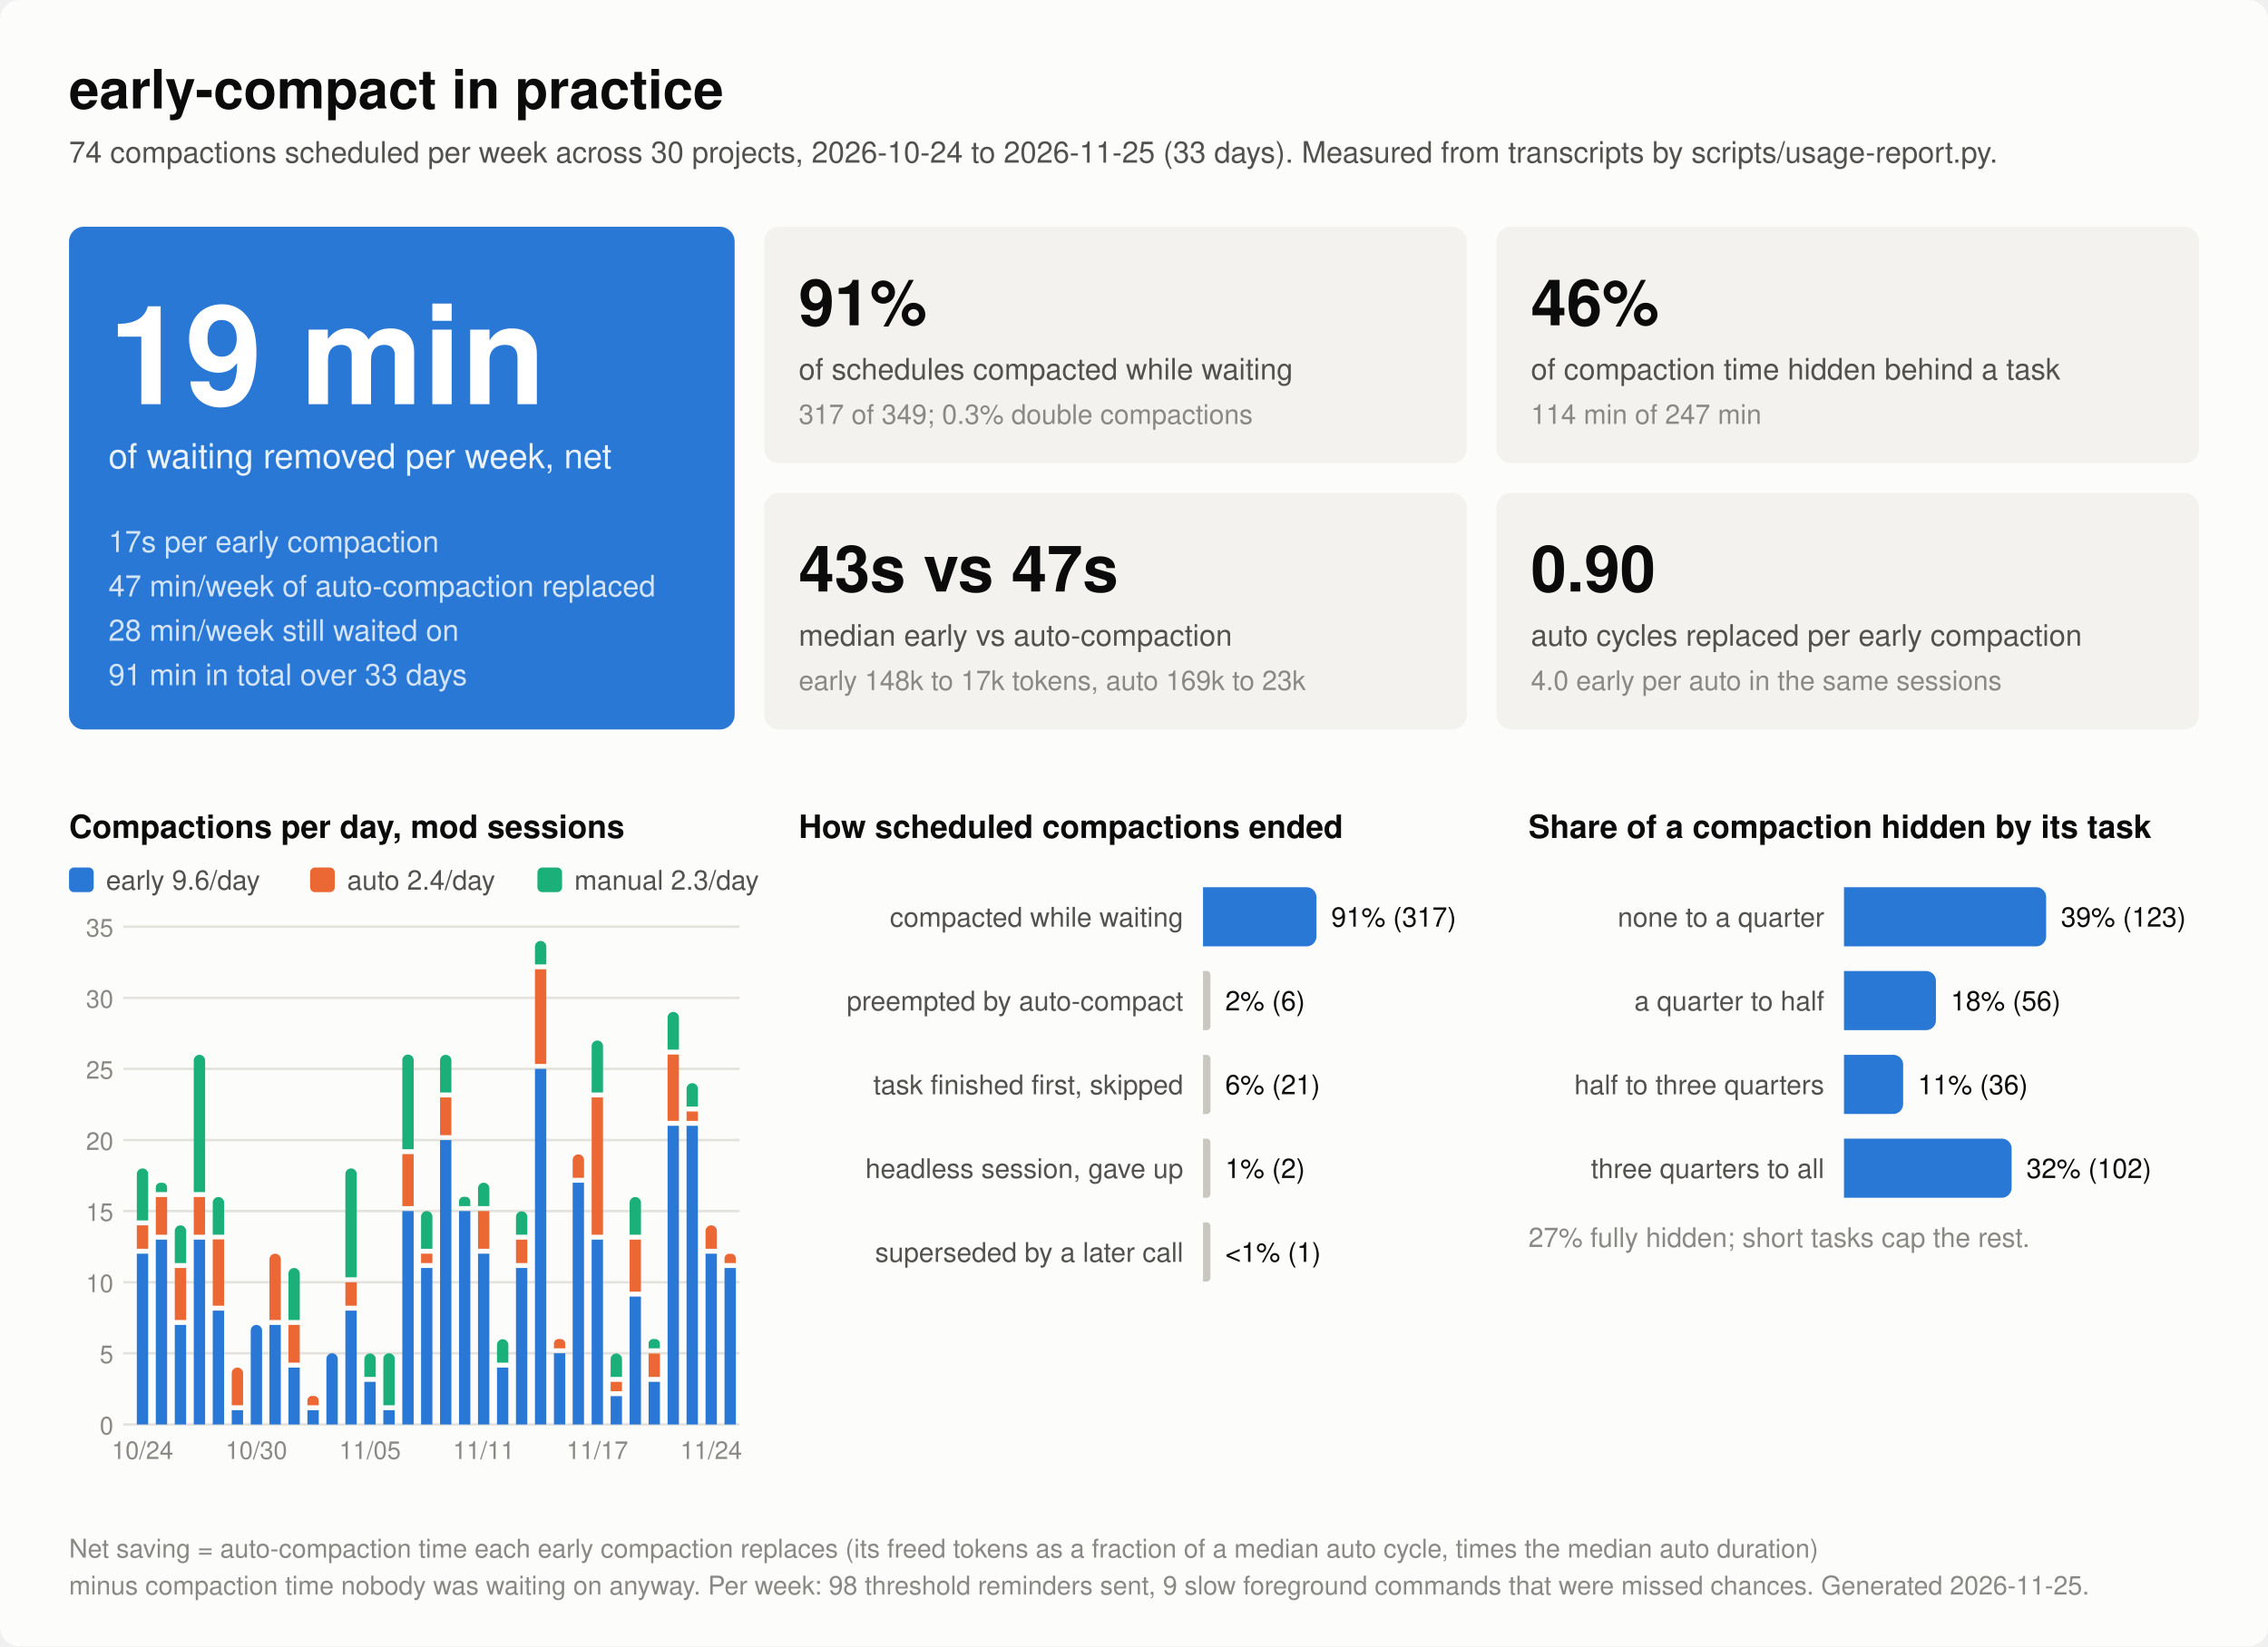
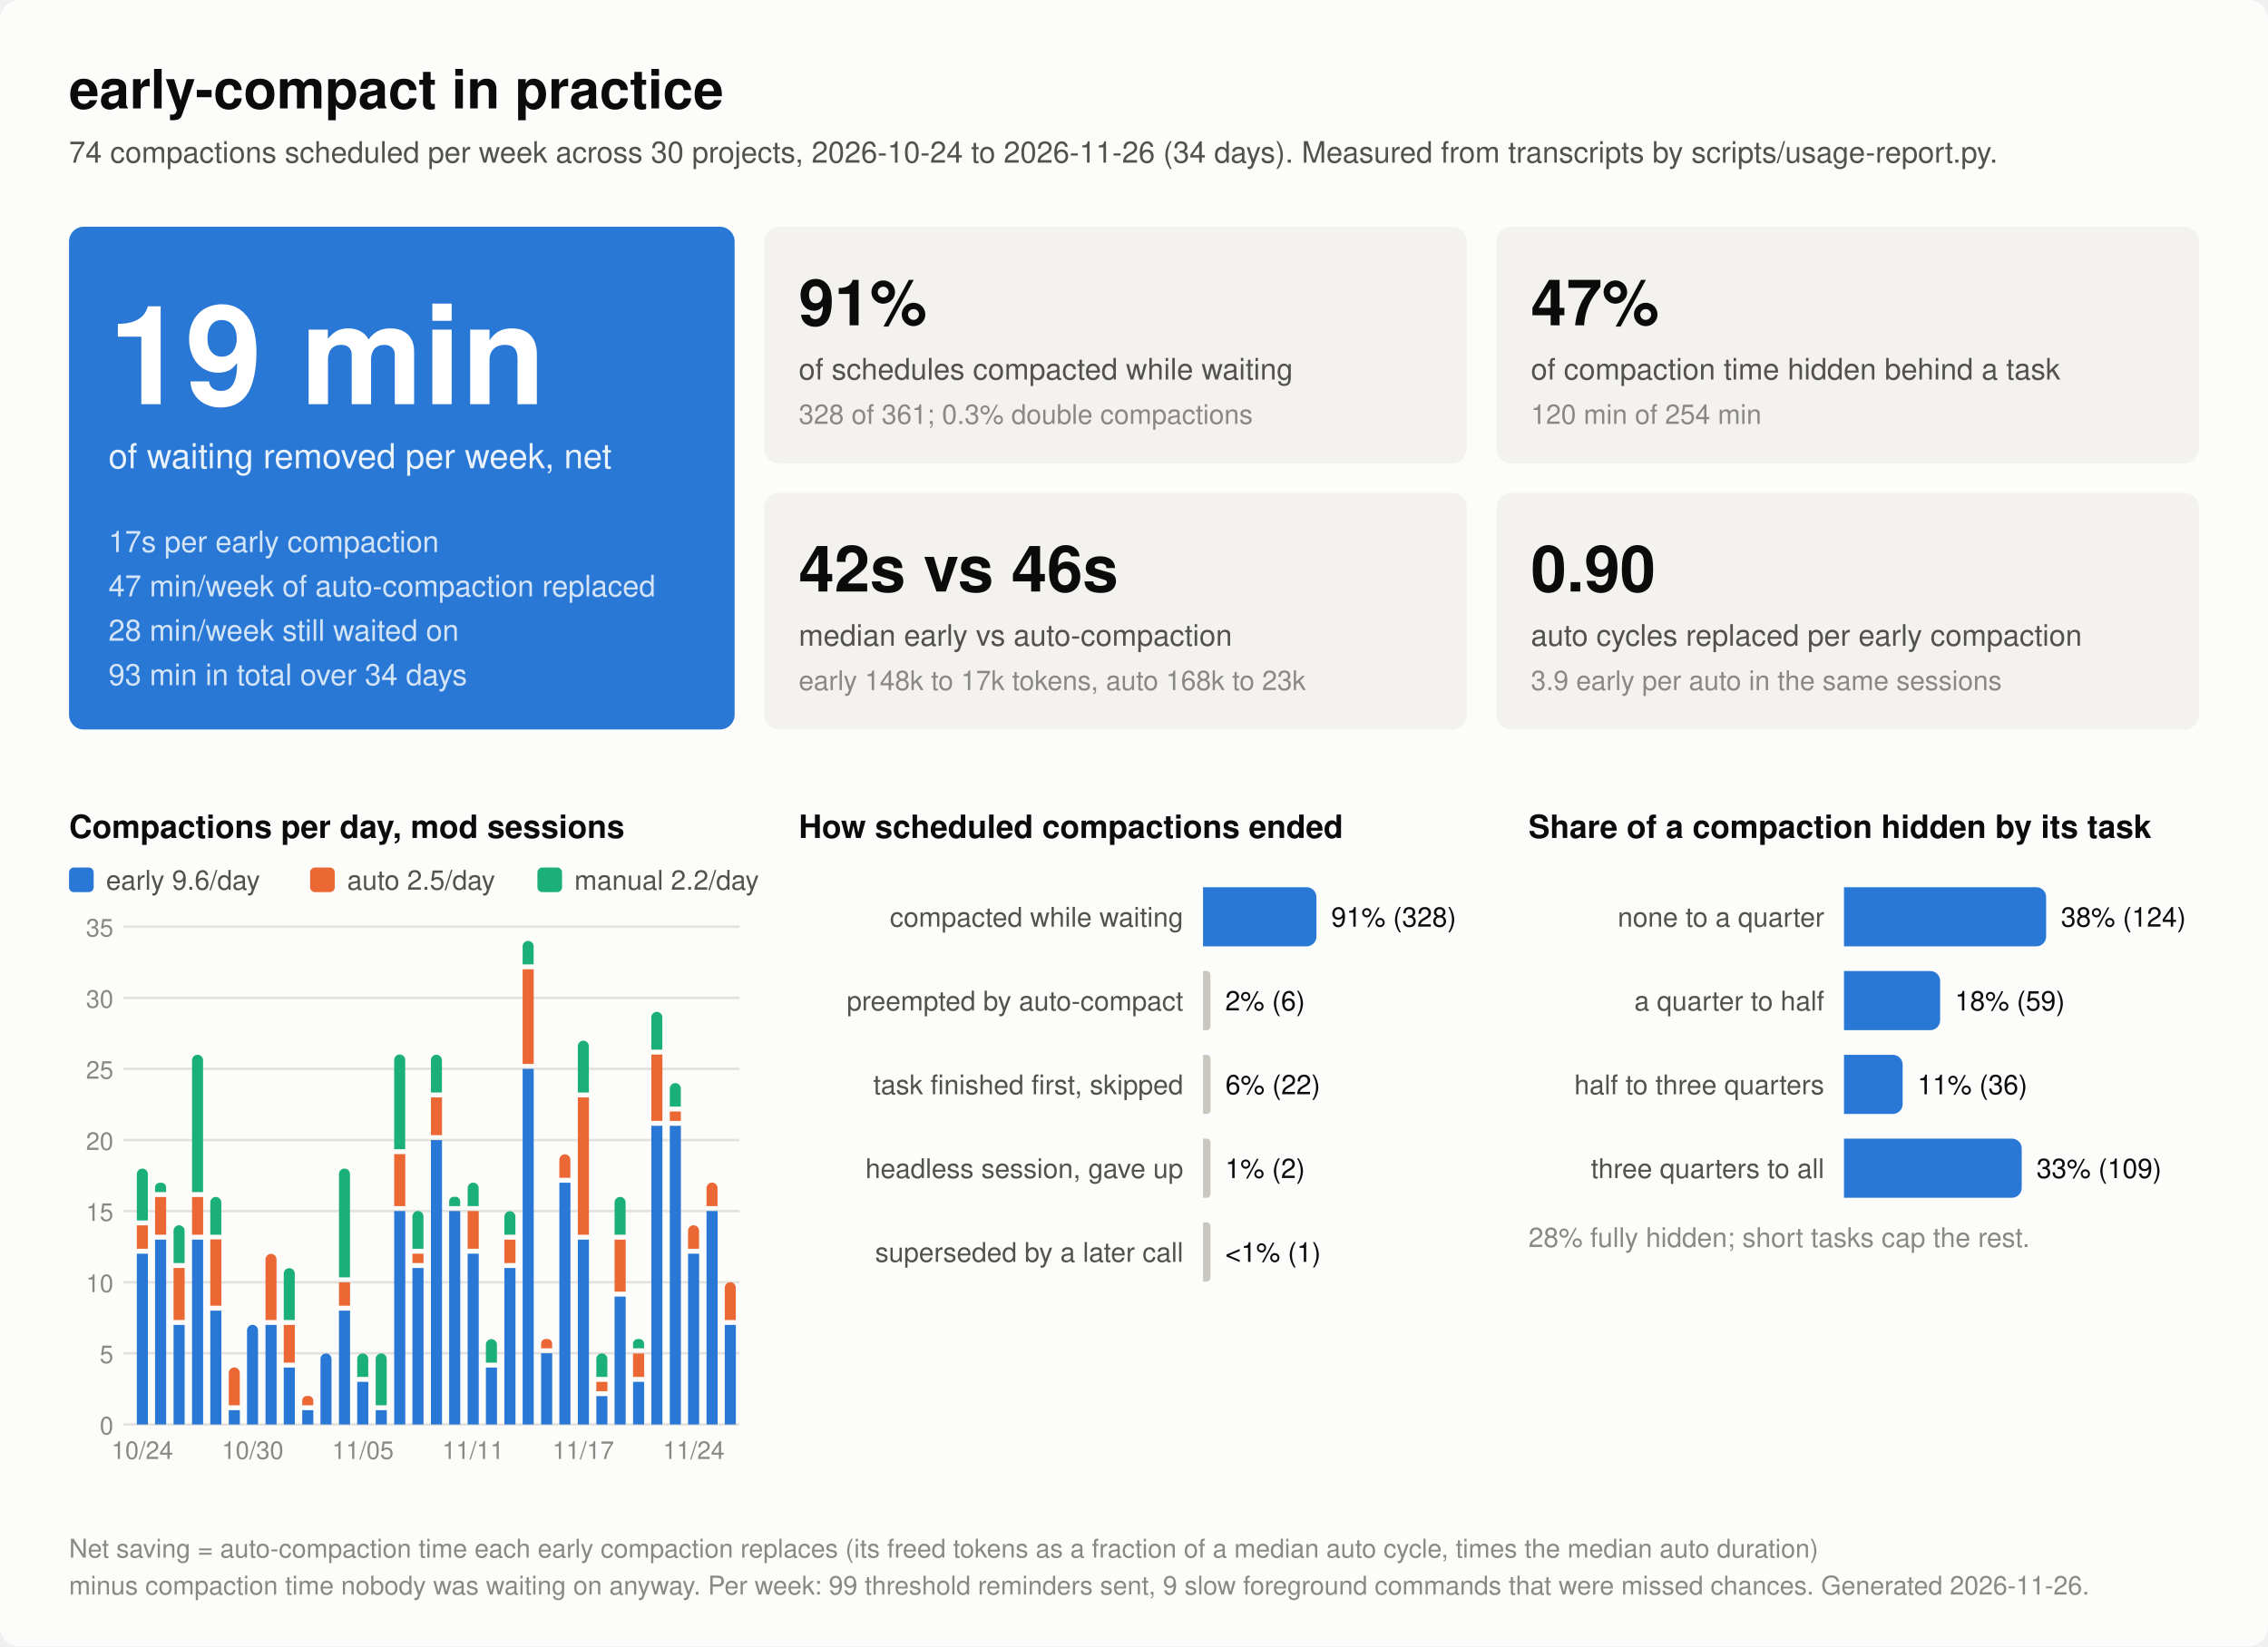
<svg xmlns="http://www.w3.org/2000/svg" width="920" height="668" viewBox="0 0 920 668" font-family="-apple-system, BlinkMacSystemFont, &quot;Segoe UI&quot;, Helvetica, Arial, sans-serif" role="img" aria-label="early-compact usage summary">
  <rect width="920" height="668" fill="#fcfcfb" rx="8" />
  <text x="28.0" y="44.0" text-anchor="start" style="font-size:22px;font-weight:600;fill:#0b0b0b">early-compact in practice</text>
-   <text x="28.0" y="66.0" text-anchor="start" style="font-size:12px;font-weight:400;fill:#52514e">74 compactions scheduled per week across 30 projects, 2026-10-24 to 2026-11-25 (33 days). Measured from transcripts by scripts/usage-report.py.</text>
+   <text x="28.0" y="66.0" text-anchor="start" style="font-size:12px;font-weight:400;fill:#52514e">74 compactions scheduled per week across 30 projects, 2026-10-24 to 2026-11-26 (34 days). Measured from transcripts by scripts/usage-report.py.</text>
  <rect x="28.0" y="92.0" width="270.0" height="204.0" rx="6" fill="#2a78d6" />
  <text x="44.0" y="164.0" text-anchor="start" style="font-size:56px;font-weight:700;fill:#ffffff;font-variant-numeric:tabular-nums">19 min</text>
  <text x="44.0" y="190.0" text-anchor="start" style="font-size:14px;font-weight:400;fill:#ffffff;opacity:0.9">of waiting removed per week, net</text>
  <text x="44.0" y="224.0" text-anchor="start" style="font-size:12px;font-weight:400;fill:#ffffff;opacity:0.8">17s per early compaction</text>
  <text x="44.0" y="242.0" text-anchor="start" style="font-size:12px;font-weight:400;fill:#ffffff;opacity:0.8">47 min/week of auto-compaction replaced</text>
  <text x="44.0" y="260.0" text-anchor="start" style="font-size:12px;font-weight:400;fill:#ffffff;opacity:0.8">28 min/week still waited on</text>
-   <text x="44.0" y="278.0" text-anchor="start" style="font-size:12px;font-weight:400;fill:#ffffff;opacity:0.8">91 min in total over 33 days</text>
+   <text x="44.0" y="278.0" text-anchor="start" style="font-size:12px;font-weight:400;fill:#ffffff;opacity:0.8">93 min in total over 34 days</text>
  <rect x="310.0" y="92.0" width="285.0" height="96.0" rx="6" fill="#f3f2ee" />
  <text x="324.0" y="132.0" text-anchor="start" style="font-size:26px;font-weight:600;fill:#0b0b0b;font-variant-numeric:tabular-nums">91%</text>
  <text x="324.0" y="154.0" text-anchor="start" style="font-size:12px;font-weight:400;fill:#52514e">of schedules compacted while waiting</text>
-   <text x="324.0" y="172.0" text-anchor="start" style="font-size:11px;font-weight:400;fill:#8a8884">317 of 349; 0.3% double compactions</text>
+   <text x="324.0" y="172.0" text-anchor="start" style="font-size:11px;font-weight:400;fill:#8a8884">328 of 361; 0.3% double compactions</text>
  <rect x="607.0" y="92.0" width="285.0" height="96.0" rx="6" fill="#f3f2ee" />
-   <text x="621.0" y="132.0" text-anchor="start" style="font-size:26px;font-weight:600;fill:#0b0b0b;font-variant-numeric:tabular-nums">46%</text>
+   <text x="621.0" y="132.0" text-anchor="start" style="font-size:26px;font-weight:600;fill:#0b0b0b;font-variant-numeric:tabular-nums">47%</text>
  <text x="621.0" y="154.0" text-anchor="start" style="font-size:12px;font-weight:400;fill:#52514e">of compaction time hidden behind a task</text>
-   <text x="621.0" y="172.0" text-anchor="start" style="font-size:11px;font-weight:400;fill:#8a8884">114 min of 247 min</text>
+   <text x="621.0" y="172.0" text-anchor="start" style="font-size:11px;font-weight:400;fill:#8a8884">120 min of 254 min</text>
  <rect x="310.0" y="200.0" width="285.0" height="96.0" rx="6" fill="#f3f2ee" />
-   <text x="324.0" y="240.0" text-anchor="start" style="font-size:26px;font-weight:600;fill:#0b0b0b;font-variant-numeric:tabular-nums">43s vs 47s</text>
+   <text x="324.0" y="240.0" text-anchor="start" style="font-size:26px;font-weight:600;fill:#0b0b0b;font-variant-numeric:tabular-nums">42s vs 46s</text>
  <text x="324.0" y="262.0" text-anchor="start" style="font-size:12px;font-weight:400;fill:#52514e">median early vs auto-compaction</text>
-   <text x="324.0" y="280.0" text-anchor="start" style="font-size:11px;font-weight:400;fill:#8a8884">early 148k to 17k tokens, auto 169k to 23k</text>
+   <text x="324.0" y="280.0" text-anchor="start" style="font-size:11px;font-weight:400;fill:#8a8884">early 148k to 17k tokens, auto 168k to 23k</text>
  <rect x="607.0" y="200.0" width="285.0" height="96.0" rx="6" fill="#f3f2ee" />
  <text x="621.0" y="240.0" text-anchor="start" style="font-size:26px;font-weight:600;fill:#0b0b0b;font-variant-numeric:tabular-nums">0.90</text>
  <text x="621.0" y="262.0" text-anchor="start" style="font-size:12px;font-weight:400;fill:#52514e">auto cycles replaced per early compaction</text>
-   <text x="621.0" y="280.0" text-anchor="start" style="font-size:11px;font-weight:400;fill:#8a8884">4.0 early per auto in the same sessions</text>
+   <text x="621.0" y="280.0" text-anchor="start" style="font-size:11px;font-weight:400;fill:#8a8884">3.9 early per auto in the same sessions</text>
  <text x="28.0" y="340.0" text-anchor="start" style="font-size:13px;font-weight:600;fill:#0b0b0b">Compactions per day, mod sessions</text>
  <rect x="28.0" y="352.0" width="10.0" height="10.0" rx="2" fill="#2a78d6" />
  <text x="43.0" y="361.0" text-anchor="start" style="font-size:11px;font-weight:400;fill:#52514e">early 9.6/day</text>
  <rect x="125.8" y="352.0" width="10.0" height="10.0" rx="2" fill="#eb6834" />
-   <text x="140.8" y="361.0" text-anchor="start" style="font-size:11px;font-weight:400;fill:#52514e">auto 2.4/day</text>
+   <text x="140.8" y="361.0" text-anchor="start" style="font-size:11px;font-weight:400;fill:#52514e">auto 2.5/day</text>
  <rect x="218.0" y="352.0" width="10.0" height="10.0" rx="2" fill="#1baf7a" />
-   <text x="233.0" y="361.0" text-anchor="start" style="font-size:11px;font-weight:400;fill:#52514e">manual 2.3/day</text>
+   <text x="233.0" y="361.0" text-anchor="start" style="font-size:11px;font-weight:400;fill:#52514e">manual 2.2/day</text>
  <line x1="50.0" y1="578.0" x2="300.0" y2="578.0" stroke="#e4e2dc" stroke-width="1" />
  <text x="46.0" y="582.0" text-anchor="end" style="font-size:10px;font-weight:400;fill:#8a8884;font-variant-numeric:tabular-nums">0</text>
  <line x1="50.0" y1="549.1" x2="300.0" y2="549.1" stroke="#e4e2dc" stroke-width="1" />
  <text x="46.0" y="553.1" text-anchor="end" style="font-size:10px;font-weight:400;fill:#8a8884;font-variant-numeric:tabular-nums">5</text>
  <line x1="50.0" y1="520.3" x2="300.0" y2="520.3" stroke="#e4e2dc" stroke-width="1" />
  <text x="46.0" y="524.3" text-anchor="end" style="font-size:10px;font-weight:400;fill:#8a8884;font-variant-numeric:tabular-nums">10</text>
  <line x1="50.0" y1="491.4" x2="300.0" y2="491.4" stroke="#e4e2dc" stroke-width="1" />
  <text x="46.0" y="495.4" text-anchor="end" style="font-size:10px;font-weight:400;fill:#8a8884;font-variant-numeric:tabular-nums">15</text>
  <line x1="50.0" y1="462.6" x2="300.0" y2="462.6" stroke="#e4e2dc" stroke-width="1" />
  <text x="46.0" y="466.6" text-anchor="end" style="font-size:10px;font-weight:400;fill:#8a8884;font-variant-numeric:tabular-nums">20</text>
  <line x1="50.0" y1="433.7" x2="300.0" y2="433.7" stroke="#e4e2dc" stroke-width="1" />
  <text x="46.0" y="437.7" text-anchor="end" style="font-size:10px;font-weight:400;fill:#8a8884;font-variant-numeric:tabular-nums">25</text>
  <line x1="50.0" y1="404.9" x2="300.0" y2="404.9" stroke="#e4e2dc" stroke-width="1" />
  <text x="46.0" y="408.9" text-anchor="end" style="font-size:10px;font-weight:400;fill:#8a8884;font-variant-numeric:tabular-nums">30</text>
  <line x1="50.0" y1="376.0" x2="300.0" y2="376.0" stroke="#e4e2dc" stroke-width="1" />
  <text x="46.0" y="380.0" text-anchor="end" style="font-size:10px;font-weight:400;fill:#8a8884;font-variant-numeric:tabular-nums">35</text>
-   <path d="M55.5,578.0 v-69.3 a0,0 0 0 1 0,0 h4.6 a0,0 0 0 1 0,0 v69.3 z" fill="#2a78d6" />
-   <path d="M55.5,506.7 v-9.5 a0,0 0 0 1 0,0 h4.6 a0,0 0 0 1 0,0 v9.5 z" fill="#eb6834" />
-   <path d="M55.5,495.2 v-18.8 a2.306,2.306 0 0 1 2.306,-2.306 h0.0 a2.306,2.306 0 0 1 2.306,2.306 v18.8 z" fill="#1baf7a" />
-   <text x="57.8" y="592.0" text-anchor="middle" style="font-size:10px;font-weight:400;fill:#8a8884">10/24</text>
-   <path d="M63.2,578.0 v-75.0 a0,0 0 0 1 0,0 h4.6 a0,0 0 0 1 0,0 v75.0 z" fill="#2a78d6" />
-   <path d="M63.2,501.0 v-15.3 a0,0 0 0 1 0,0 h4.6 a0,0 0 0 1 0,0 v15.3 z" fill="#eb6834" />
-   <path d="M63.2,483.7 v-1.9 a1.886,1.886 0 0 1 1.886,-1.886 h0.8 a1.886,1.886 0 0 1 1.886,1.886 v1.9 z" fill="#1baf7a" />
-   <path d="M70.9,578.0 v-40.4 a0,0 0 0 1 0,0 h4.6 a0,0 0 0 1 0,0 v40.4 z" fill="#2a78d6" />
-   <path d="M70.9,535.6 v-21.1 a0,0 0 0 1 0,0 h4.6 a0,0 0 0 1 0,0 v21.1 z" fill="#eb6834" />
-   <path d="M70.9,512.5 v-13.0 a2.306,2.306 0 0 1 2.306,-2.306 h0.0 a2.306,2.306 0 0 1 2.306,2.306 v13.0 z" fill="#1baf7a" />
-   <path d="M78.6,578.0 v-75.0 a0,0 0 0 1 0,0 h4.6 a0,0 0 0 1 0,0 v75.0 z" fill="#2a78d6" />
-   <path d="M78.6,501.0 v-15.3 a0,0 0 0 1 0,0 h4.6 a0,0 0 0 1 0,0 v15.3 z" fill="#eb6834" />
-   <path d="M78.6,483.7 v-53.4 a2.306,2.306 0 0 1 2.306,-2.306 h0.0 a2.306,2.306 0 0 1 2.306,2.306 v53.4 z" fill="#1baf7a" />
-   <path d="M86.3,578.0 v-46.2 a0,0 0 0 1 0,0 h4.6 a0,0 0 0 1 0,0 v46.2 z" fill="#2a78d6" />
-   <path d="M86.3,529.8 v-26.9 a0,0 0 0 1 0,0 h4.6 a0,0 0 0 1 0,0 v26.9 z" fill="#eb6834" />
-   <path d="M86.3,501.0 v-13.0 a2.306,2.306 0 0 1 2.306,-2.306 h0.0 a2.306,2.306 0 0 1 2.306,2.306 v13.0 z" fill="#1baf7a" />
-   <path d="M94.0,578.0 v-5.8 a0,0 0 0 1 0,0 h4.6 a0,0 0 0 1 0,0 v5.8 z" fill="#2a78d6" />
-   <path d="M94.0,570.2 v-13.0 a2.306,2.306 0 0 1 2.306,-2.306 h0.0 a2.306,2.306 0 0 1 2.306,2.306 v13.0 z" fill="#eb6834" />
-   <path d="M101.7,578.0 v-38.1 a2.306,2.306 0 0 1 2.306,-2.306 h0.0 a2.306,2.306 0 0 1 2.306,2.306 v38.1 z" fill="#2a78d6" />
-   <text x="104.0" y="592.0" text-anchor="middle" style="font-size:10px;font-weight:400;fill:#8a8884">10/30</text>
-   <path d="M109.3,578.0 v-40.4 a0,0 0 0 1 0,0 h4.6 a0,0 0 0 1 0,0 v40.4 z" fill="#2a78d6" />
-   <path d="M109.3,535.6 v-24.6 a2.306,2.306 0 0 1 2.306,-2.306 h0.0 a2.306,2.306 0 0 1 2.306,2.306 v24.6 z" fill="#eb6834" />
-   <path d="M117.0,578.0 v-23.1 a0,0 0 0 1 0,0 h4.6 a0,0 0 0 1 0,0 v23.1 z" fill="#2a78d6" />
-   <path d="M117.0,552.9 v-15.3 a0,0 0 0 1 0,0 h4.6 a0,0 0 0 1 0,0 v15.3 z" fill="#eb6834" />
-   <path d="M117.0,535.6 v-18.8 a2.306,2.306 0 0 1 2.306,-2.306 h0.0 a2.306,2.306 0 0 1 2.306,2.306 v18.8 z" fill="#1baf7a" />
-   <path d="M124.7,578.0 v-5.8 a0,0 0 0 1 0,0 h4.6 a0,0 0 0 1 0,0 v5.8 z" fill="#2a78d6" />
-   <path d="M124.7,570.2 v-1.9 a1.886,1.886 0 0 1 1.886,-1.886 h0.8 a1.886,1.886 0 0 1 1.886,1.886 v1.9 z" fill="#eb6834" />
-   <path d="M132.4,578.0 v-26.6 a2.306,2.306 0 0 1 2.306,-2.306 h0.0 a2.306,2.306 0 0 1 2.306,2.306 v26.6 z" fill="#2a78d6" />
-   <path d="M140.1,578.0 v-46.2 a0,0 0 0 1 0,0 h4.6 a0,0 0 0 1 0,0 v46.2 z" fill="#2a78d6" />
-   <path d="M140.1,529.8 v-9.5 a0,0 0 0 1 0,0 h4.6 a0,0 0 0 1 0,0 v9.5 z" fill="#eb6834" />
-   <path d="M140.1,518.3 v-41.9 a2.306,2.306 0 0 1 2.306,-2.306 h0.0 a2.306,2.306 0 0 1 2.306,2.306 v41.9 z" fill="#1baf7a" />
-   <path d="M147.8,578.0 v-17.3 a0,0 0 0 1 0,0 h4.6 a0,0 0 0 1 0,0 v17.3 z" fill="#2a78d6" />
-   <path d="M147.8,558.7 v-7.2 a2.306,2.306 0 0 1 2.306,-2.306 h0.0 a2.306,2.306 0 0 1 2.306,2.306 v7.2 z" fill="#1baf7a" />
-   <text x="150.1" y="592.0" text-anchor="middle" style="font-size:10px;font-weight:400;fill:#8a8884">11/05</text>
-   <path d="M155.5,578.0 v-5.8 a0,0 0 0 1 0,0 h4.6 a0,0 0 0 1 0,0 v5.8 z" fill="#2a78d6" />
-   <path d="M155.5,570.2 v-18.8 a2.306,2.306 0 0 1 2.306,-2.306 h0.0 a2.306,2.306 0 0 1 2.306,2.306 v18.8 z" fill="#1baf7a" />
-   <path d="M163.2,578.0 v-86.6 a0,0 0 0 1 0,0 h4.6 a0,0 0 0 1 0,0 v86.6 z" fill="#2a78d6" />
-   <path d="M163.2,489.4 v-21.1 a0,0 0 0 1 0,0 h4.6 a0,0 0 0 1 0,0 v21.1 z" fill="#eb6834" />
-   <path d="M163.2,466.3 v-36.1 a2.306,2.306 0 0 1 2.306,-2.306 h0.0 a2.306,2.306 0 0 1 2.306,2.306 v36.1 z" fill="#1baf7a" />
-   <path d="M170.8,578.0 v-63.5 a0,0 0 0 1 0,0 h4.6 a0,0 0 0 1 0,0 v63.5 z" fill="#2a78d6" />
-   <path d="M170.8,512.5 v-3.8 a0,0 0 0 1 0,0 h4.6 a0,0 0 0 1 0,0 v3.8 z" fill="#eb6834" />
-   <path d="M170.8,506.7 v-13.0 a2.306,2.306 0 0 1 2.306,-2.306 h0.0 a2.306,2.306 0 0 1 2.306,2.306 v13.0 z" fill="#1baf7a" />
-   <path d="M178.5,578.0 v-115.4 a0,0 0 0 1 0,0 h4.6 a0,0 0 0 1 0,0 v115.4 z" fill="#2a78d6" />
-   <path d="M178.5,460.6 v-15.3 a0,0 0 0 1 0,0 h4.6 a0,0 0 0 1 0,0 v15.3 z" fill="#eb6834" />
-   <path d="M178.5,443.3 v-13.0 a2.306,2.306 0 0 1 2.306,-2.306 h0.0 a2.306,2.306 0 0 1 2.306,2.306 v13.0 z" fill="#1baf7a" />
-   <path d="M186.2,578.0 v-86.6 a0,0 0 0 1 0,0 h4.6 a0,0 0 0 1 0,0 v86.6 z" fill="#2a78d6" />
-   <path d="M186.2,489.4 v-1.9 a1.886,1.886 0 0 1 1.886,-1.886 h0.8 a1.886,1.886 0 0 1 1.886,1.886 v1.9 z" fill="#1baf7a" />
-   <path d="M193.9,578.0 v-69.3 a0,0 0 0 1 0,0 h4.6 a0,0 0 0 1 0,0 v69.3 z" fill="#2a78d6" />
-   <path d="M193.9,506.7 v-15.3 a0,0 0 0 1 0,0 h4.6 a0,0 0 0 1 0,0 v15.3 z" fill="#eb6834" />
-   <path d="M193.9,489.4 v-7.2 a2.306,2.306 0 0 1 2.306,-2.306 h0.0 a2.306,2.306 0 0 1 2.306,2.306 v7.2 z" fill="#1baf7a" />
-   <text x="196.2" y="592.0" text-anchor="middle" style="font-size:10px;font-weight:400;fill:#8a8884">11/11</text>
-   <path d="M201.6,578.0 v-23.1 a0,0 0 0 1 0,0 h4.6 a0,0 0 0 1 0,0 v23.1 z" fill="#2a78d6" />
-   <path d="M201.6,552.9 v-7.2 a2.306,2.306 0 0 1 2.306,-2.306 h0.0 a2.306,2.306 0 0 1 2.306,2.306 v7.2 z" fill="#1baf7a" />
-   <path d="M209.3,578.0 v-63.5 a0,0 0 0 1 0,0 h4.6 a0,0 0 0 1 0,0 v63.5 z" fill="#2a78d6" />
-   <path d="M209.3,512.5 v-9.5 a0,0 0 0 1 0,0 h4.6 a0,0 0 0 1 0,0 v9.5 z" fill="#eb6834" />
-   <path d="M209.3,501.0 v-7.2 a2.306,2.306 0 0 1 2.306,-2.306 h0.0 a2.306,2.306 0 0 1 2.306,2.306 v7.2 z" fill="#1baf7a" />
-   <path d="M217.0,578.0 v-144.3 a0,0 0 0 1 0,0 h4.6 a0,0 0 0 1 0,0 v144.3 z" fill="#2a78d6" />
-   <path d="M217.0,431.7 v-38.4 a0,0 0 0 1 0,0 h4.6 a0,0 0 0 1 0,0 v38.4 z" fill="#eb6834" />
-   <path d="M217.0,391.3 v-7.2 a2.306,2.306 0 0 1 2.306,-2.306 h0.0 a2.306,2.306 0 0 1 2.306,2.306 v7.2 z" fill="#1baf7a" />
-   <path d="M224.7,578.0 v-28.9 a0,0 0 0 1 0,0 h4.6 a0,0 0 0 1 0,0 v28.9 z" fill="#2a78d6" />
-   <path d="M224.7,547.1 v-1.9 a1.886,1.886 0 0 1 1.886,-1.886 h0.8 a1.886,1.886 0 0 1 1.886,1.886 v1.9 z" fill="#eb6834" />
-   <path d="M232.3,578.0 v-98.1 a0,0 0 0 1 0,0 h4.6 a0,0 0 0 1 0,0 v98.1 z" fill="#2a78d6" />
-   <path d="M232.3,477.9 v-7.2 a2.306,2.306 0 0 1 2.306,-2.306 h0.0 a2.306,2.306 0 0 1 2.306,2.306 v7.2 z" fill="#eb6834" />
-   <path d="M240.0,578.0 v-75.0 a0,0 0 0 1 0,0 h4.6 a0,0 0 0 1 0,0 v75.0 z" fill="#2a78d6" />
-   <path d="M240.0,501.0 v-55.7 a0,0 0 0 1 0,0 h4.6 a0,0 0 0 1 0,0 v55.7 z" fill="#eb6834" />
-   <path d="M240.0,443.3 v-18.8 a2.306,2.306 0 0 1 2.306,-2.306 h0.0 a2.306,2.306 0 0 1 2.306,2.306 v18.8 z" fill="#1baf7a" />
-   <text x="242.3" y="592.0" text-anchor="middle" style="font-size:10px;font-weight:400;fill:#8a8884">11/17</text>
-   <path d="M247.7,578.0 v-11.5 a0,0 0 0 1 0,0 h4.6 a0,0 0 0 1 0,0 v11.5 z" fill="#2a78d6" />
-   <path d="M247.7,564.5 v-3.8 a0,0 0 0 1 0,0 h4.6 a0,0 0 0 1 0,0 v3.8 z" fill="#eb6834" />
-   <path d="M247.7,558.7 v-7.2 a2.306,2.306 0 0 1 2.306,-2.306 h0.0 a2.306,2.306 0 0 1 2.306,2.306 v7.2 z" fill="#1baf7a" />
-   <path d="M255.4,578.0 v-51.9 a0,0 0 0 1 0,0 h4.6 a0,0 0 0 1 0,0 v51.9 z" fill="#2a78d6" />
-   <path d="M255.4,524.1 v-21.1 a0,0 0 0 1 0,0 h4.6 a0,0 0 0 1 0,0 v21.1 z" fill="#eb6834" />
-   <path d="M255.4,501.0 v-13.0 a2.306,2.306 0 0 1 2.306,-2.306 h0.0 a2.306,2.306 0 0 1 2.306,2.306 v13.0 z" fill="#1baf7a" />
-   <path d="M263.1,578.0 v-17.3 a0,0 0 0 1 0,0 h4.6 a0,0 0 0 1 0,0 v17.3 z" fill="#2a78d6" />
-   <path d="M263.1,558.7 v-9.5 a0,0 0 0 1 0,0 h4.6 a0,0 0 0 1 0,0 v9.5 z" fill="#eb6834" />
-   <path d="M263.1,547.1 v-1.9 a1.886,1.886 0 0 1 1.886,-1.886 h0.8 a1.886,1.886 0 0 1 1.886,1.886 v1.9 z" fill="#1baf7a" />
-   <path d="M270.8,578.0 v-121.2 a0,0 0 0 1 0,0 h4.6 a0,0 0 0 1 0,0 v121.2 z" fill="#2a78d6" />
-   <path d="M270.8,454.8 v-26.9 a0,0 0 0 1 0,0 h4.6 a0,0 0 0 1 0,0 v26.9 z" fill="#eb6834" />
-   <path d="M270.8,425.9 v-13.0 a2.306,2.306 0 0 1 2.306,-2.306 h0.0 a2.306,2.306 0 0 1 2.306,2.306 v13.0 z" fill="#1baf7a" />
-   <path d="M278.5,578.0 v-121.2 a0,0 0 0 1 0,0 h4.6 a0,0 0 0 1 0,0 v121.2 z" fill="#2a78d6" />
-   <path d="M278.5,454.8 v-3.8 a0,0 0 0 1 0,0 h4.6 a0,0 0 0 1 0,0 v3.8 z" fill="#eb6834" />
-   <path d="M278.5,449.0 v-7.2 a2.306,2.306 0 0 1 2.306,-2.306 h0.0 a2.306,2.306 0 0 1 2.306,2.306 v7.2 z" fill="#1baf7a" />
-   <path d="M286.2,578.0 v-69.3 a0,0 0 0 1 0,0 h4.6 a0,0 0 0 1 0,0 v69.3 z" fill="#2a78d6" />
-   <path d="M286.2,506.7 v-7.2 a2.306,2.306 0 0 1 2.306,-2.306 h0.0 a2.306,2.306 0 0 1 2.306,2.306 v7.2 z" fill="#eb6834" />
-   <text x="288.5" y="592.0" text-anchor="middle" style="font-size:10px;font-weight:400;fill:#8a8884">11/24</text>
-   <path d="M293.9,578.0 v-63.5 a0,0 0 0 1 0,0 h4.6 a0,0 0 0 1 0,0 v63.5 z" fill="#2a78d6" />
-   <path d="M293.9,512.5 v-1.9 a1.886,1.886 0 0 1 1.886,-1.886 h0.8 a1.886,1.886 0 0 1 1.886,1.886 v1.9 z" fill="#eb6834" />
+   <path d="M55.5,578.0 v-69.3 a0,0 0 0 1 0,0 h4.5 a0,0 0 0 1 0,0 v69.3 z" fill="#2a78d6" />
+   <path d="M55.5,506.7 v-9.5 a0,0 0 0 1 0,0 h4.5 a0,0 0 0 1 0,0 v9.5 z" fill="#eb6834" />
+   <path d="M55.5,495.2 v-18.8 a2.236,2.236 0 0 1 2.236,-2.236 h0.0 a2.236,2.236 0 0 1 2.236,2.236 v18.8 z" fill="#1baf7a" />
+   <text x="57.7" y="592.0" text-anchor="middle" style="font-size:10px;font-weight:400;fill:#8a8884">10/24</text>
+   <path d="M62.9,578.0 v-75.0 a0,0 0 0 1 0,0 h4.5 a0,0 0 0 1 0,0 v75.0 z" fill="#2a78d6" />
+   <path d="M62.9,501.0 v-15.3 a0,0 0 0 1 0,0 h4.5 a0,0 0 0 1 0,0 v15.3 z" fill="#eb6834" />
+   <path d="M62.9,483.7 v-1.9 a1.886,1.886 0 0 1 1.886,-1.886 h0.7 a1.886,1.886 0 0 1 1.886,1.886 v1.9 z" fill="#1baf7a" />
+   <path d="M70.4,578.0 v-40.4 a0,0 0 0 1 0,0 h4.5 a0,0 0 0 1 0,0 v40.4 z" fill="#2a78d6" />
+   <path d="M70.4,535.6 v-21.1 a0,0 0 0 1 0,0 h4.5 a0,0 0 0 1 0,0 v21.1 z" fill="#eb6834" />
+   <path d="M70.4,512.5 v-13.1 a2.236,2.236 0 0 1 2.236,-2.236 h0.0 a2.236,2.236 0 0 1 2.236,2.236 v13.1 z" fill="#1baf7a" />
+   <path d="M77.9,578.0 v-75.0 a0,0 0 0 1 0,0 h4.5 a0,0 0 0 1 0,0 v75.0 z" fill="#2a78d6" />
+   <path d="M77.9,501.0 v-15.3 a0,0 0 0 1 0,0 h4.5 a0,0 0 0 1 0,0 v15.3 z" fill="#eb6834" />
+   <path d="M77.9,483.7 v-53.5 a2.236,2.236 0 0 1 2.236,-2.236 h0.0 a2.236,2.236 0 0 1 2.236,2.236 v53.5 z" fill="#1baf7a" />
+   <path d="M85.3,578.0 v-46.2 a0,0 0 0 1 0,0 h4.5 a0,0 0 0 1 0,0 v46.2 z" fill="#2a78d6" />
+   <path d="M85.3,529.8 v-26.9 a0,0 0 0 1 0,0 h4.5 a0,0 0 0 1 0,0 v26.9 z" fill="#eb6834" />
+   <path d="M85.3,501.0 v-13.1 a2.236,2.236 0 0 1 2.236,-2.236 h0.0 a2.236,2.236 0 0 1 2.236,2.236 v13.1 z" fill="#1baf7a" />
+   <path d="M92.8,578.0 v-5.8 a0,0 0 0 1 0,0 h4.5 a0,0 0 0 1 0,0 v5.8 z" fill="#2a78d6" />
+   <path d="M92.8,570.2 v-13.1 a2.236,2.236 0 0 1 2.236,-2.236 h0.0 a2.236,2.236 0 0 1 2.236,2.236 v13.1 z" fill="#eb6834" />
+   <path d="M100.2,578.0 v-38.2 a2.236,2.236 0 0 1 2.236,-2.236 h0.0 a2.236,2.236 0 0 1 2.236,2.236 v38.2 z" fill="#2a78d6" />
+   <text x="102.5" y="592.0" text-anchor="middle" style="font-size:10px;font-weight:400;fill:#8a8884">10/30</text>
+   <path d="M107.7,578.0 v-40.4 a0,0 0 0 1 0,0 h4.5 a0,0 0 0 1 0,0 v40.4 z" fill="#2a78d6" />
+   <path d="M107.7,535.6 v-24.6 a2.236,2.236 0 0 1 2.236,-2.236 h0.0 a2.236,2.236 0 0 1 2.236,2.236 v24.6 z" fill="#eb6834" />
+   <path d="M115.1,578.0 v-23.1 a0,0 0 0 1 0,0 h4.5 a0,0 0 0 1 0,0 v23.1 z" fill="#2a78d6" />
+   <path d="M115.1,552.9 v-15.3 a0,0 0 0 1 0,0 h4.5 a0,0 0 0 1 0,0 v15.3 z" fill="#eb6834" />
+   <path d="M115.1,535.6 v-18.8 a2.236,2.236 0 0 1 2.236,-2.236 h0.0 a2.236,2.236 0 0 1 2.236,2.236 v18.8 z" fill="#1baf7a" />
+   <path d="M122.6,578.0 v-5.8 a0,0 0 0 1 0,0 h4.5 a0,0 0 0 1 0,0 v5.8 z" fill="#2a78d6" />
+   <path d="M122.6,570.2 v-1.9 a1.886,1.886 0 0 1 1.886,-1.886 h0.7 a1.886,1.886 0 0 1 1.886,1.886 v1.9 z" fill="#eb6834" />
+   <path d="M130.0,578.0 v-26.6 a2.236,2.236 0 0 1 2.236,-2.236 h0.0 a2.236,2.236 0 0 1 2.236,2.236 v26.6 z" fill="#2a78d6" />
+   <path d="M137.5,578.0 v-46.2 a0,0 0 0 1 0,0 h4.5 a0,0 0 0 1 0,0 v46.2 z" fill="#2a78d6" />
+   <path d="M137.5,529.8 v-9.5 a0,0 0 0 1 0,0 h4.5 a0,0 0 0 1 0,0 v9.5 z" fill="#eb6834" />
+   <path d="M137.5,518.3 v-41.9 a2.236,2.236 0 0 1 2.236,-2.236 h0.0 a2.236,2.236 0 0 1 2.236,2.236 v41.9 z" fill="#1baf7a" />
+   <path d="M144.9,578.0 v-17.3 a0,0 0 0 1 0,0 h4.5 a0,0 0 0 1 0,0 v17.3 z" fill="#2a78d6" />
+   <path d="M144.9,558.7 v-7.3 a2.236,2.236 0 0 1 2.236,-2.236 h0.0 a2.236,2.236 0 0 1 2.236,2.236 v7.3 z" fill="#1baf7a" />
+   <text x="147.2" y="592.0" text-anchor="middle" style="font-size:10px;font-weight:400;fill:#8a8884">11/05</text>
+   <path d="M152.4,578.0 v-5.8 a0,0 0 0 1 0,0 h4.5 a0,0 0 0 1 0,0 v5.8 z" fill="#2a78d6" />
+   <path d="M152.4,570.2 v-18.8 a2.236,2.236 0 0 1 2.236,-2.236 h0.0 a2.236,2.236 0 0 1 2.236,2.236 v18.8 z" fill="#1baf7a" />
+   <path d="M159.9,578.0 v-86.6 a0,0 0 0 1 0,0 h4.5 a0,0 0 0 1 0,0 v86.6 z" fill="#2a78d6" />
+   <path d="M159.9,489.4 v-21.1 a0,0 0 0 1 0,0 h4.5 a0,0 0 0 1 0,0 v21.1 z" fill="#eb6834" />
+   <path d="M159.9,466.3 v-36.2 a2.236,2.236 0 0 1 2.236,-2.236 h0.0 a2.236,2.236 0 0 1 2.236,2.236 v36.2 z" fill="#1baf7a" />
+   <path d="M167.3,578.0 v-63.5 a0,0 0 0 1 0,0 h4.5 a0,0 0 0 1 0,0 v63.5 z" fill="#2a78d6" />
+   <path d="M167.3,512.5 v-3.8 a0,0 0 0 1 0,0 h4.5 a0,0 0 0 1 0,0 v3.8 z" fill="#eb6834" />
+   <path d="M167.3,506.7 v-13.1 a2.236,2.236 0 0 1 2.236,-2.236 h0.0 a2.236,2.236 0 0 1 2.236,2.236 v13.1 z" fill="#1baf7a" />
+   <path d="M174.8,578.0 v-115.4 a0,0 0 0 1 0,0 h4.5 a0,0 0 0 1 0,0 v115.4 z" fill="#2a78d6" />
+   <path d="M174.8,460.6 v-15.3 a0,0 0 0 1 0,0 h4.5 a0,0 0 0 1 0,0 v15.3 z" fill="#eb6834" />
+   <path d="M174.8,443.3 v-13.1 a2.236,2.236 0 0 1 2.236,-2.236 h0.0 a2.236,2.236 0 0 1 2.236,2.236 v13.1 z" fill="#1baf7a" />
+   <path d="M182.2,578.0 v-86.6 a0,0 0 0 1 0,0 h4.5 a0,0 0 0 1 0,0 v86.6 z" fill="#2a78d6" />
+   <path d="M182.2,489.4 v-1.9 a1.886,1.886 0 0 1 1.886,-1.886 h0.7 a1.886,1.886 0 0 1 1.886,1.886 v1.9 z" fill="#1baf7a" />
+   <path d="M189.7,578.0 v-69.3 a0,0 0 0 1 0,0 h4.5 a0,0 0 0 1 0,0 v69.3 z" fill="#2a78d6" />
+   <path d="M189.7,506.7 v-15.3 a0,0 0 0 1 0,0 h4.5 a0,0 0 0 1 0,0 v15.3 z" fill="#eb6834" />
+   <path d="M189.7,489.4 v-7.3 a2.236,2.236 0 0 1 2.236,-2.236 h0.0 a2.236,2.236 0 0 1 2.236,2.236 v7.3 z" fill="#1baf7a" />
+   <text x="191.9" y="592.0" text-anchor="middle" style="font-size:10px;font-weight:400;fill:#8a8884">11/11</text>
+   <path d="M197.1,578.0 v-23.1 a0,0 0 0 1 0,0 h4.5 a0,0 0 0 1 0,0 v23.1 z" fill="#2a78d6" />
+   <path d="M197.1,552.9 v-7.3 a2.236,2.236 0 0 1 2.236,-2.236 h0.0 a2.236,2.236 0 0 1 2.236,2.236 v7.3 z" fill="#1baf7a" />
+   <path d="M204.6,578.0 v-63.5 a0,0 0 0 1 0,0 h4.5 a0,0 0 0 1 0,0 v63.5 z" fill="#2a78d6" />
+   <path d="M204.6,512.5 v-9.5 a0,0 0 0 1 0,0 h4.5 a0,0 0 0 1 0,0 v9.5 z" fill="#eb6834" />
+   <path d="M204.6,501.0 v-7.3 a2.236,2.236 0 0 1 2.236,-2.236 h0.0 a2.236,2.236 0 0 1 2.236,2.236 v7.3 z" fill="#1baf7a" />
+   <path d="M212.0,578.0 v-144.3 a0,0 0 0 1 0,0 h4.5 a0,0 0 0 1 0,0 v144.3 z" fill="#2a78d6" />
+   <path d="M212.0,431.7 v-38.4 a0,0 0 0 1 0,0 h4.5 a0,0 0 0 1 0,0 v38.4 z" fill="#eb6834" />
+   <path d="M212.0,391.3 v-7.3 a2.236,2.236 0 0 1 2.236,-2.236 h0.0 a2.236,2.236 0 0 1 2.236,2.236 v7.3 z" fill="#1baf7a" />
+   <path d="M219.5,578.0 v-28.9 a0,0 0 0 1 0,0 h4.5 a0,0 0 0 1 0,0 v28.9 z" fill="#2a78d6" />
+   <path d="M219.5,547.1 v-1.9 a1.886,1.886 0 0 1 1.886,-1.886 h0.7 a1.886,1.886 0 0 1 1.886,1.886 v1.9 z" fill="#eb6834" />
+   <path d="M226.9,578.0 v-98.1 a0,0 0 0 1 0,0 h4.5 a0,0 0 0 1 0,0 v98.1 z" fill="#2a78d6" />
+   <path d="M226.9,477.9 v-7.3 a2.236,2.236 0 0 1 2.236,-2.236 h0.0 a2.236,2.236 0 0 1 2.236,2.236 v7.3 z" fill="#eb6834" />
+   <path d="M234.4,578.0 v-75.0 a0,0 0 0 1 0,0 h4.5 a0,0 0 0 1 0,0 v75.0 z" fill="#2a78d6" />
+   <path d="M234.4,501.0 v-55.7 a0,0 0 0 1 0,0 h4.5 a0,0 0 0 1 0,0 v55.7 z" fill="#eb6834" />
+   <path d="M234.4,443.3 v-18.8 a2.236,2.236 0 0 1 2.236,-2.236 h0.0 a2.236,2.236 0 0 1 2.236,2.236 v18.8 z" fill="#1baf7a" />
+   <text x="236.6" y="592.0" text-anchor="middle" style="font-size:10px;font-weight:400;fill:#8a8884">11/17</text>
+   <path d="M241.9,578.0 v-11.5 a0,0 0 0 1 0,0 h4.5 a0,0 0 0 1 0,0 v11.5 z" fill="#2a78d6" />
+   <path d="M241.9,564.5 v-3.8 a0,0 0 0 1 0,0 h4.5 a0,0 0 0 1 0,0 v3.8 z" fill="#eb6834" />
+   <path d="M241.9,558.7 v-7.3 a2.236,2.236 0 0 1 2.236,-2.236 h0.0 a2.236,2.236 0 0 1 2.236,2.236 v7.3 z" fill="#1baf7a" />
+   <path d="M249.3,578.0 v-51.9 a0,0 0 0 1 0,0 h4.5 a0,0 0 0 1 0,0 v51.9 z" fill="#2a78d6" />
+   <path d="M249.3,524.1 v-21.1 a0,0 0 0 1 0,0 h4.5 a0,0 0 0 1 0,0 v21.1 z" fill="#eb6834" />
+   <path d="M249.3,501.0 v-13.1 a2.236,2.236 0 0 1 2.236,-2.236 h0.0 a2.236,2.236 0 0 1 2.236,2.236 v13.1 z" fill="#1baf7a" />
+   <path d="M256.8,578.0 v-17.3 a0,0 0 0 1 0,0 h4.5 a0,0 0 0 1 0,0 v17.3 z" fill="#2a78d6" />
+   <path d="M256.8,558.7 v-9.5 a0,0 0 0 1 0,0 h4.5 a0,0 0 0 1 0,0 v9.5 z" fill="#eb6834" />
+   <path d="M256.8,547.1 v-1.9 a1.886,1.886 0 0 1 1.886,-1.886 h0.7 a1.886,1.886 0 0 1 1.886,1.886 v1.9 z" fill="#1baf7a" />
+   <path d="M264.2,578.0 v-121.2 a0,0 0 0 1 0,0 h4.5 a0,0 0 0 1 0,0 v121.2 z" fill="#2a78d6" />
+   <path d="M264.2,454.8 v-26.9 a0,0 0 0 1 0,0 h4.5 a0,0 0 0 1 0,0 v26.9 z" fill="#eb6834" />
+   <path d="M264.2,425.9 v-13.1 a2.236,2.236 0 0 1 2.236,-2.236 h0.0 a2.236,2.236 0 0 1 2.236,2.236 v13.1 z" fill="#1baf7a" />
+   <path d="M271.7,578.0 v-121.2 a0,0 0 0 1 0,0 h4.5 a0,0 0 0 1 0,0 v121.2 z" fill="#2a78d6" />
+   <path d="M271.7,454.8 v-3.8 a0,0 0 0 1 0,0 h4.5 a0,0 0 0 1 0,0 v3.8 z" fill="#eb6834" />
+   <path d="M271.7,449.0 v-7.3 a2.236,2.236 0 0 1 2.236,-2.236 h0.0 a2.236,2.236 0 0 1 2.236,2.236 v7.3 z" fill="#1baf7a" />
+   <path d="M279.1,578.0 v-69.3 a0,0 0 0 1 0,0 h4.5 a0,0 0 0 1 0,0 v69.3 z" fill="#2a78d6" />
+   <path d="M279.1,506.7 v-7.3 a2.236,2.236 0 0 1 2.236,-2.236 h0.0 a2.236,2.236 0 0 1 2.236,2.236 v7.3 z" fill="#eb6834" />
+   <text x="281.4" y="592.0" text-anchor="middle" style="font-size:10px;font-weight:400;fill:#8a8884">11/24</text>
+   <path d="M286.6,578.0 v-86.6 a0,0 0 0 1 0,0 h4.5 a0,0 0 0 1 0,0 v86.6 z" fill="#2a78d6" />
+   <path d="M286.6,489.4 v-7.3 a2.236,2.236 0 0 1 2.236,-2.236 h0.0 a2.236,2.236 0 0 1 2.236,2.236 v7.3 z" fill="#eb6834" />
+   <path d="M294.0,578.0 v-40.4 a0,0 0 0 1 0,0 h4.5 a0,0 0 0 1 0,0 v40.4 z" fill="#2a78d6" />
+   <path d="M294.0,535.6 v-13.1 a2.236,2.236 0 0 1 2.236,-2.236 h0.0 a2.236,2.236 0 0 1 2.236,2.236 v13.1 z" fill="#eb6834" />
  <text x="324.0" y="340.0" text-anchor="start" style="font-size:13px;font-weight:600;fill:#0b0b0b">How scheduled compactions ended</text>
  <text x="480.0" y="376.0" text-anchor="end" style="font-size:11px;font-weight:400;fill:#52514e">compacted while waiting</text>
  <path d="M488.0,360.0 h42.0 a4,4 0 0 1 4,4 v16.0 a4,4 0 0 1 -4,4 h-42.0 z" fill="#2a78d6" />
-   <text x="540.0" y="376.0" text-anchor="start" style="font-size:11px;font-weight:400;fill:#0b0b0b;font-variant-numeric:tabular-nums">91% (317)</text>
+   <text x="540.0" y="376.0" text-anchor="start" style="font-size:11px;font-weight:400;fill:#0b0b0b;font-variant-numeric:tabular-nums">91% (328)</text>
  <text x="480.0" y="410.0" text-anchor="end" style="font-size:11px;font-weight:400;fill:#52514e">preempted by auto-compact</text>
  <path d="M488.0,394.0 h1.5 a1.5,1.5 0 0 1 1.5,1.5 v21.0 a1.5,1.5 0 0 1 -1.5,1.5 h-1.5 z" fill="#c9c7bf" />
  <text x="497.0" y="410.0" text-anchor="start" style="font-size:11px;font-weight:400;fill:#0b0b0b;font-variant-numeric:tabular-nums">2% (6)</text>
  <text x="480.0" y="444.0" text-anchor="end" style="font-size:11px;font-weight:400;fill:#52514e">task finished first, skipped</text>
-   <path d="M488.0,428.0 h1.5 a1.524,1.524 0 0 1 1.524,1.524 v21.0 a1.524,1.524 0 0 1 -1.524,1.524 h-1.5 z" fill="#c9c7bf" />
-   <text x="497.0" y="444.0" text-anchor="start" style="font-size:11px;font-weight:400;fill:#0b0b0b;font-variant-numeric:tabular-nums">6% (21)</text>
+   <path d="M488.0,428.0 h1.5 a1.543,1.543 0 0 1 1.543,1.543 v20.9 a1.543,1.543 0 0 1 -1.543,1.543 h-1.5 z" fill="#c9c7bf" />
+   <text x="497.1" y="444.0" text-anchor="start" style="font-size:11px;font-weight:400;fill:#0b0b0b;font-variant-numeric:tabular-nums">6% (22)</text>
  <text x="480.0" y="478.0" text-anchor="end" style="font-size:11px;font-weight:400;fill:#52514e">headless session, gave up</text>
  <path d="M488.0,462.0 h1.5 a1.5,1.5 0 0 1 1.5,1.5 v21.0 a1.5,1.5 0 0 1 -1.5,1.5 h-1.5 z" fill="#c9c7bf" />
  <text x="497.0" y="478.0" text-anchor="start" style="font-size:11px;font-weight:400;fill:#0b0b0b;font-variant-numeric:tabular-nums">1% (2)</text>
  <text x="480.0" y="512.0" text-anchor="end" style="font-size:11px;font-weight:400;fill:#52514e">superseded by a later call</text>
  <path d="M488.0,496.0 h1.5 a1.5,1.5 0 0 1 1.5,1.5 v21.0 a1.5,1.5 0 0 1 -1.5,1.5 h-1.5 z" fill="#c9c7bf" />
  <text x="497.0" y="512.0" text-anchor="start" style="font-size:11px;font-weight:400;fill:#0b0b0b;font-variant-numeric:tabular-nums">&lt;1% (1)</text>
  <text x="620.0" y="340.0" text-anchor="start" style="font-size:13px;font-weight:600;fill:#0b0b0b">Share of a compaction hidden by its task</text>
  <text x="740.0" y="376.0" text-anchor="end" style="font-size:11px;font-weight:400;fill:#52514e">none to a quarter</text>
  <path d="M748.0,360.0 h78.0 a4,4 0 0 1 4,4 v16.0 a4,4 0 0 1 -4,4 h-78.0 z" fill="#2a78d6" />
-   <text x="836.0" y="376.0" text-anchor="start" style="font-size:11px;font-weight:400;fill:#0b0b0b;font-variant-numeric:tabular-nums">39% (123)</text>
+   <text x="836.0" y="376.0" text-anchor="start" style="font-size:11px;font-weight:400;fill:#0b0b0b;font-variant-numeric:tabular-nums">38% (124)</text>
  <text x="740.0" y="410.0" text-anchor="end" style="font-size:11px;font-weight:400;fill:#52514e">a quarter to half</text>
-   <path d="M748.0,394.0 h33.3 a4,4 0 0 1 4,4 v16.0 a4,4 0 0 1 -4,4 h-33.3 z" fill="#2a78d6" />
-   <text x="791.3" y="410.0" text-anchor="start" style="font-size:11px;font-weight:400;fill:#0b0b0b;font-variant-numeric:tabular-nums">18% (56)</text>
+   <path d="M748.0,394.0 h35.0 a4,4 0 0 1 4,4 v16.0 a4,4 0 0 1 -4,4 h-35.0 z" fill="#2a78d6" />
+   <text x="793.0" y="410.0" text-anchor="start" style="font-size:11px;font-weight:400;fill:#0b0b0b;font-variant-numeric:tabular-nums">18% (59)</text>
  <text x="740.0" y="444.0" text-anchor="end" style="font-size:11px;font-weight:400;fill:#52514e">half to three quarters</text>
-   <path d="M748.0,428.0 h20.0 a4,4 0 0 1 4,4 v16.0 a4,4 0 0 1 -4,4 h-20.0 z" fill="#2a78d6" />
-   <text x="778.0" y="444.0" text-anchor="start" style="font-size:11px;font-weight:400;fill:#0b0b0b;font-variant-numeric:tabular-nums">11% (36)</text>
+   <path d="M748.0,428.0 h19.8 a4,4 0 0 1 4,4 v16.0 a4,4 0 0 1 -4,4 h-19.8 z" fill="#2a78d6" />
+   <text x="777.8" y="444.0" text-anchor="start" style="font-size:11px;font-weight:400;fill:#0b0b0b;font-variant-numeric:tabular-nums">11% (36)</text>
  <text x="740.0" y="478.0" text-anchor="end" style="font-size:11px;font-weight:400;fill:#52514e">three quarters to all</text>
-   <path d="M748.0,462.0 h64.0 a4,4 0 0 1 4,4 v16.0 a4,4 0 0 1 -4,4 h-64.0 z" fill="#2a78d6" />
-   <text x="822.0" y="478.0" text-anchor="start" style="font-size:11px;font-weight:400;fill:#0b0b0b;font-variant-numeric:tabular-nums">32% (102)</text>
-   <text x="620.0" y="506.0" text-anchor="start" style="font-size:11px;font-weight:400;fill:#8a8884">27% fully hidden; short tasks cap the rest.</text>
+   <path d="M748.0,462.0 h68.1 a4,4 0 0 1 4,4 v16.0 a4,4 0 0 1 -4,4 h-68.1 z" fill="#2a78d6" />
+   <text x="826.1" y="478.0" text-anchor="start" style="font-size:11px;font-weight:400;fill:#0b0b0b;font-variant-numeric:tabular-nums">33% (109)</text>
+   <text x="620.0" y="506.0" text-anchor="start" style="font-size:11px;font-weight:400;fill:#8a8884">28% fully hidden; short tasks cap the rest.</text>
  <text x="28.0" y="632.0" text-anchor="start" style="font-size:10.5px;font-weight:400;fill:#8a8884">Net saving = auto-compaction time each early compaction replaces (its freed tokens as a fraction of a median auto cycle, times the median auto duration)</text>
-   <text x="28.0" y="647.0" text-anchor="start" style="font-size:10.5px;font-weight:400;fill:#8a8884">minus compaction time nobody was waiting on anyway. Per week: 98 threshold reminders sent, 9 slow foreground commands that were missed chances. Generated 2026-11-25.</text>
+   <text x="28.0" y="647.0" text-anchor="start" style="font-size:10.5px;font-weight:400;fill:#8a8884">minus compaction time nobody was waiting on anyway. Per week: 99 threshold reminders sent, 9 slow foreground commands that were missed chances. Generated 2026-11-26.</text>
</svg>
